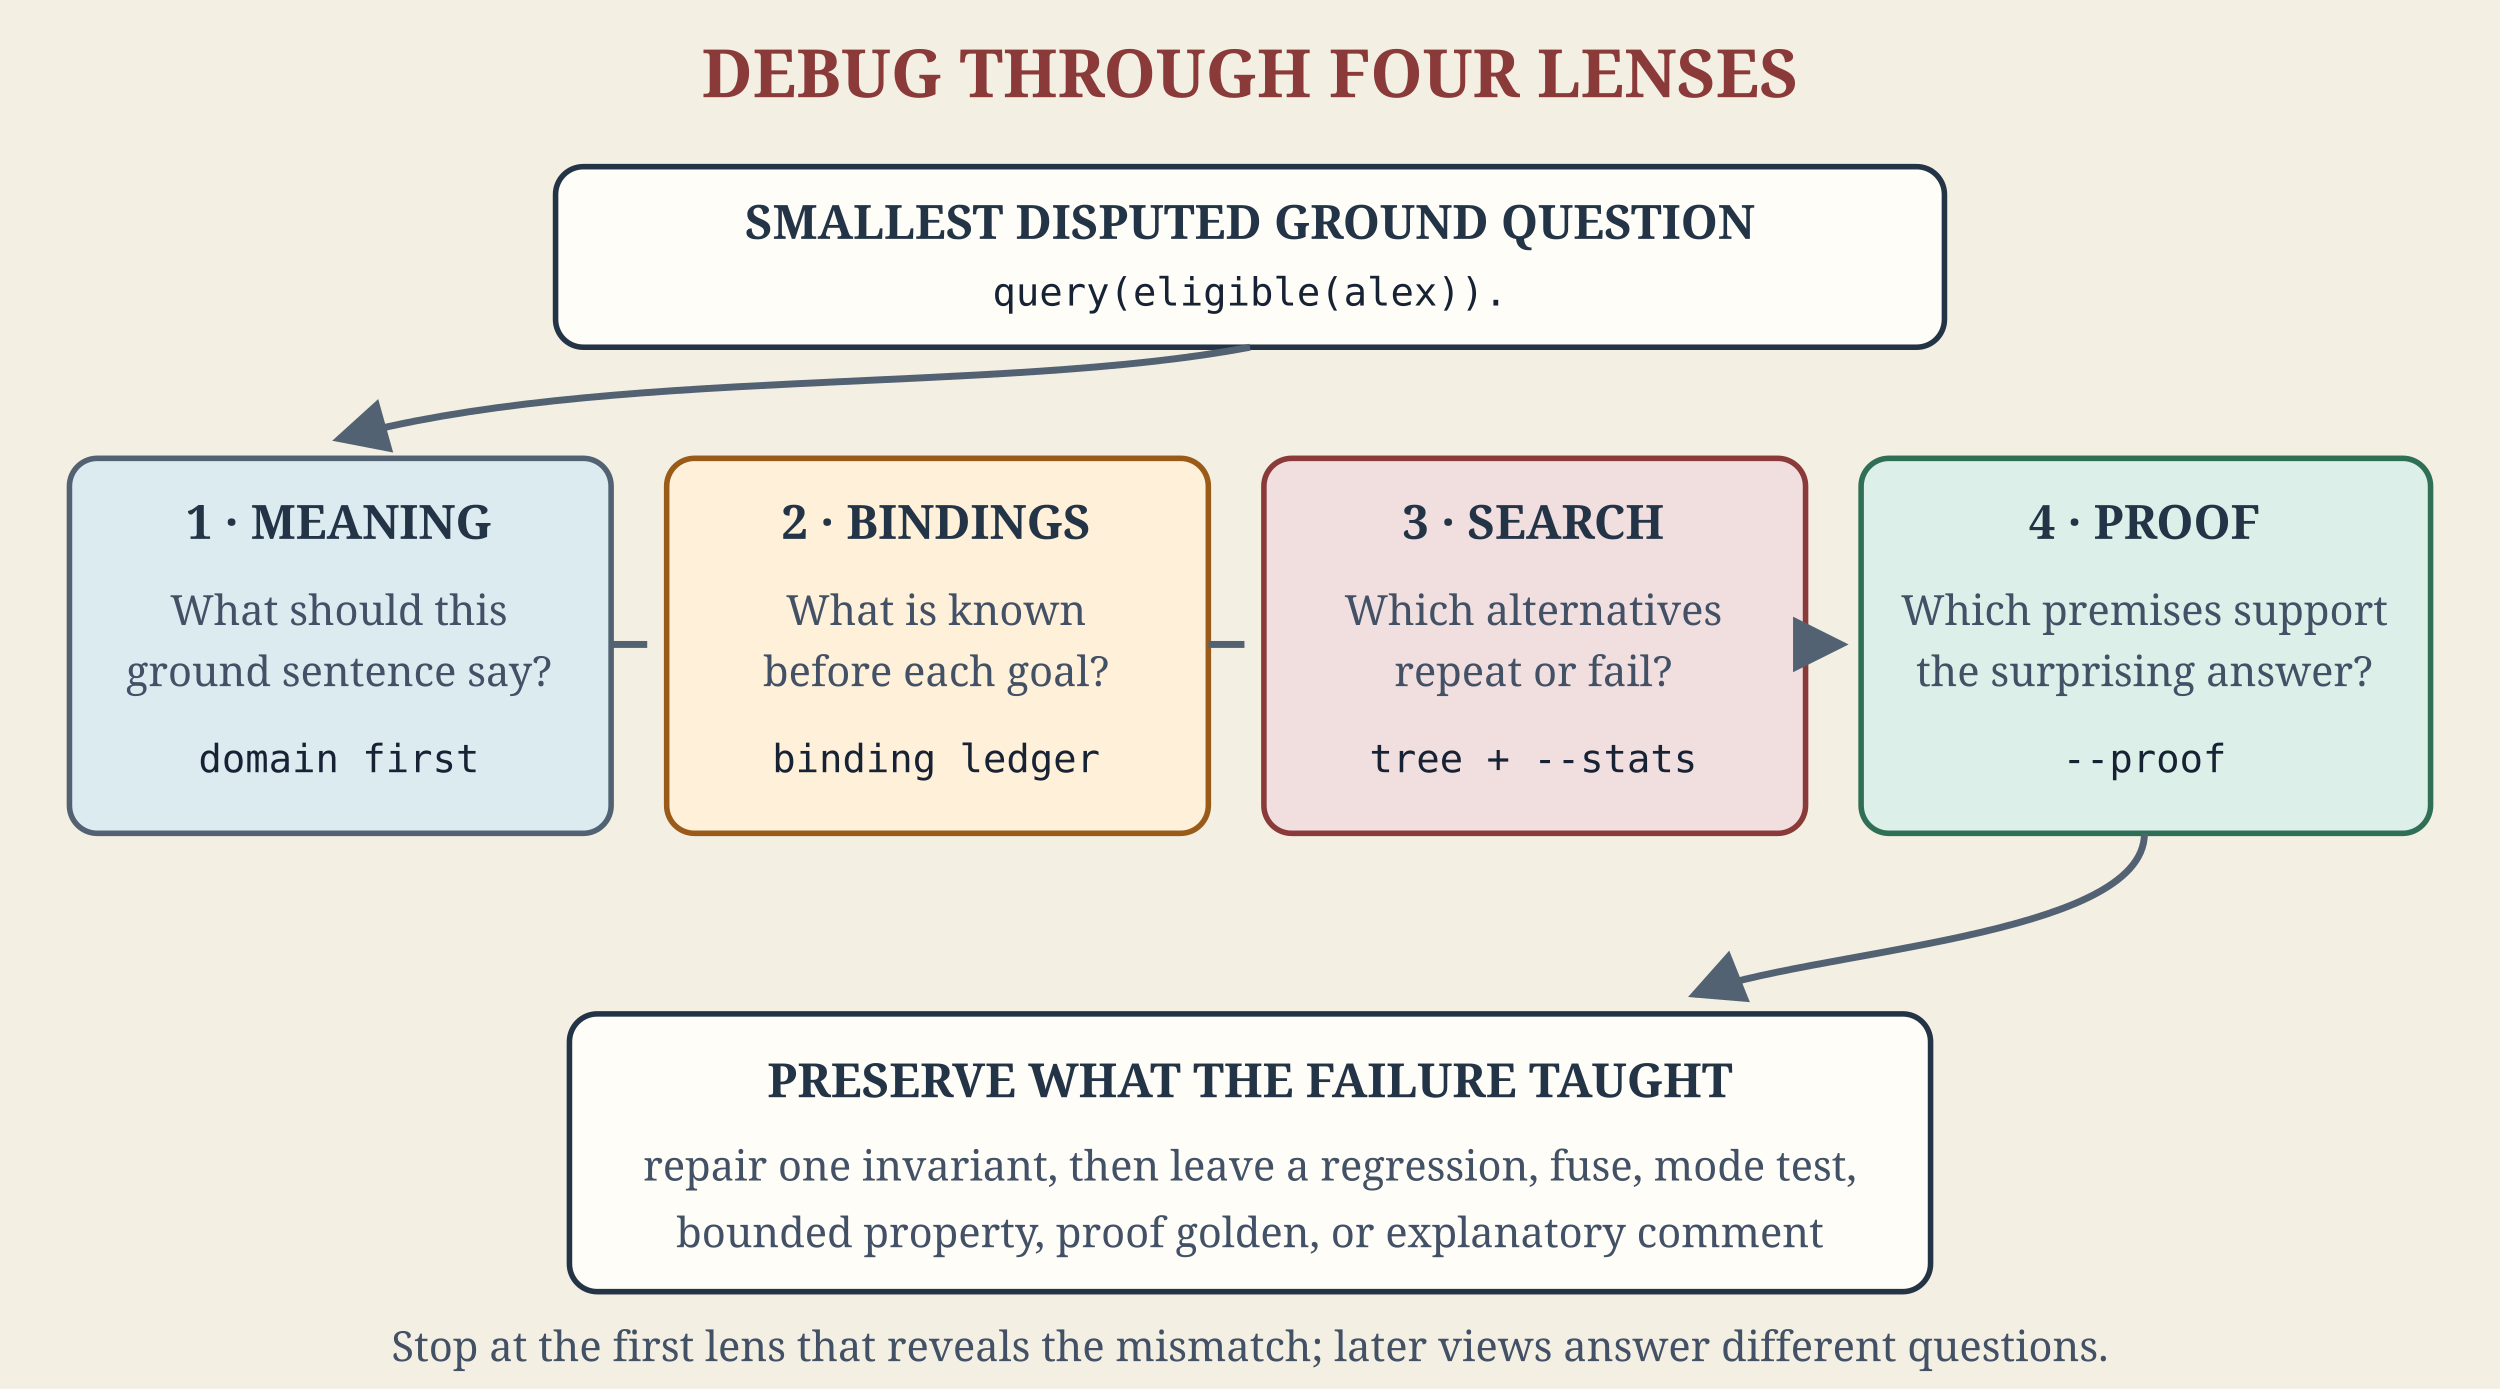
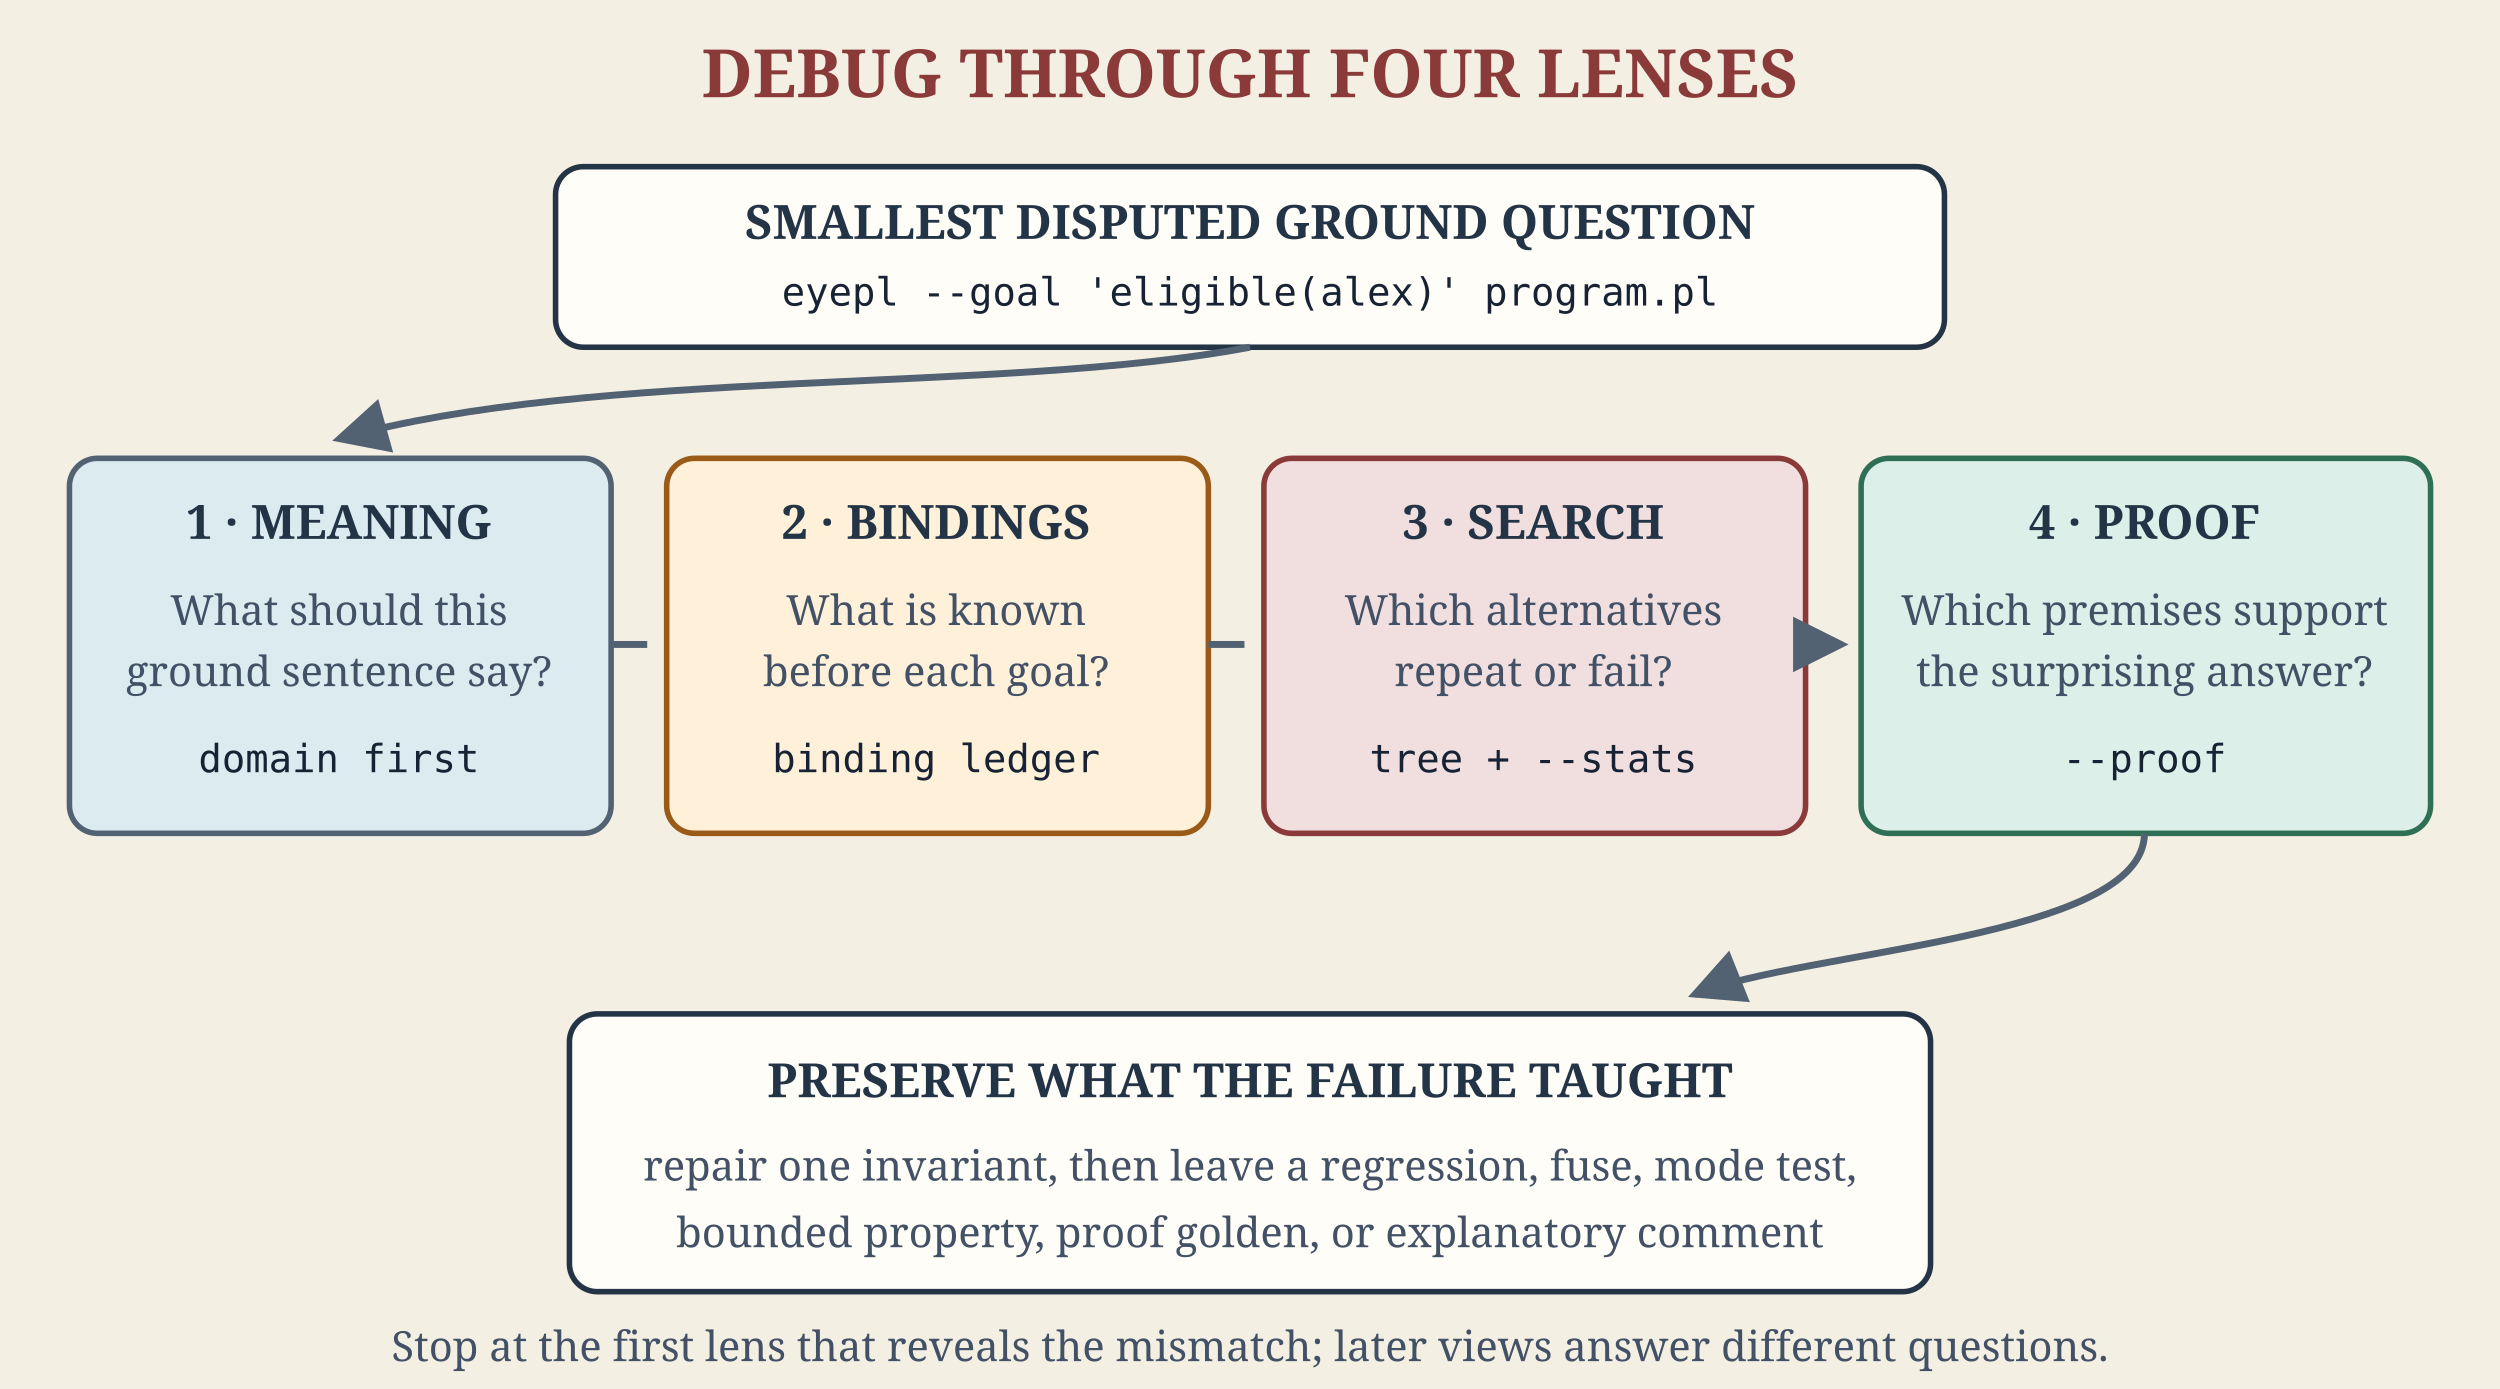
<svg xmlns="http://www.w3.org/2000/svg" width="900" height="500" viewBox="0 0 900 500" role="img" aria-labelledby="title desc">
  <defs>
    <style>
      .paper{fill:#fffdf7;stroke:#243447;stroke-width:2}.green{fill:#dcefe8;stroke:#2f6f55;stroke-width:2}
      .gold{fill:#fff0d9;stroke:#9a5b18;stroke-width:2}.rose{fill:#f1dfdf;stroke:#8b3a3a;stroke-width:2}
      .blue{fill:#dcebf0;stroke:#526273;stroke-width:2}.title{fill:#8b3a3a;font:bold 24px Georgia,serif}
      .label{fill:#243447;font:bold 17px Georgia,serif}.prose{fill:#435166;font:15px Georgia,serif}
      .code{fill:#172334;font:14px ui-monospace,SFMono-Regular,Consolas,monospace}.line{fill:none;stroke:#526273;stroke-width:2.5}
    </style>
    <marker id="arrow" markerWidth="8" markerHeight="8" refX="7" refY="4" orient="auto">
      <path d="M0 0L8 4L0 8Z" fill="#526273" />
    </marker>
  </defs>
  <rect width="900" height="500" fill="#f4efe3" />
  <text class="title" x="450" y="35" text-anchor="middle">DEBUG THROUGH FOUR LENSES</text>
  <rect class="paper" x="200" y="60" width="500" height="65" rx="10" />
  <text class="label" x="450" y="86" text-anchor="middle">SMALLEST DISPUTED GROUND QUESTION</text>
-   <text class="code" x="450" y="110" text-anchor="middle">query(eligible(alex)).</text>
+   <text class="code" x="450" y="110" text-anchor="middle">eyepl --goal 'eligible(alex)' program.pl</text>
  <path class="line" marker-end="url(#arrow)" d="M450 125C360 142 215 132 122 158" />
  <rect class="blue" x="25" y="165" width="195" height="135" rx="10" />
  <text class="label" x="122" y="194" text-anchor="middle">1 · MEANING</text>
  <text class="prose" x="122" y="225" text-anchor="middle">What should this</text>
  <text class="prose" x="122" y="247" text-anchor="middle">ground sentence say?</text>
  <text class="code" x="122" y="278" text-anchor="middle">domain first</text>
  <rect class="gold" x="240" y="165" width="195" height="135" rx="10" />
  <text class="label" x="337" y="194" text-anchor="middle">2 · BINDINGS</text>
  <text class="prose" x="337" y="225" text-anchor="middle">What is known</text>
  <text class="prose" x="337" y="247" text-anchor="middle">before each goal?</text>
  <text class="code" x="337" y="278" text-anchor="middle">binding ledger</text>
  <rect class="rose" x="455" y="165" width="195" height="135" rx="10" />
  <text class="label" x="552" y="194" text-anchor="middle">3 · SEARCH</text>
  <text class="prose" x="552" y="225" text-anchor="middle">Which alternatives</text>
  <text class="prose" x="552" y="247" text-anchor="middle">repeat or fail?</text>
  <text class="code" x="552" y="278" text-anchor="middle">tree + --stats</text>
  <rect class="green" x="670" y="165" width="205" height="135" rx="10" />
  <text class="label" x="772" y="194" text-anchor="middle">4 · PROOF</text>
  <text class="prose" x="772" y="225" text-anchor="middle">Which premises support</text>
  <text class="prose" x="772" y="247" text-anchor="middle">the surprising answer?</text>
  <text class="code" x="772" y="278" text-anchor="middle">--proof</text>
  <path class="line" marker-end="url(#arrow)" d="M220 232H233M435 232H448M650 232H663" />
  <path class="line" marker-end="url(#arrow)" d="M772 300C772 338 650 342 610 358" />
  <rect class="paper" x="205" y="365" width="490" height="100" rx="10" />
  <text class="label" x="450" y="395" text-anchor="middle">PRESERVE WHAT THE FAILURE TAUGHT</text>
  <text class="prose" x="450" y="425" text-anchor="middle">repair one invariant, then leave a regression, fuse, mode test,</text>
  <text class="prose" x="450" y="449" text-anchor="middle">bounded property, proof golden, or explanatory comment</text>
  <text class="prose" x="450" y="490" text-anchor="middle">Stop at the first lens that reveals the mismatch; later views answer different questions.</text>
</svg>
